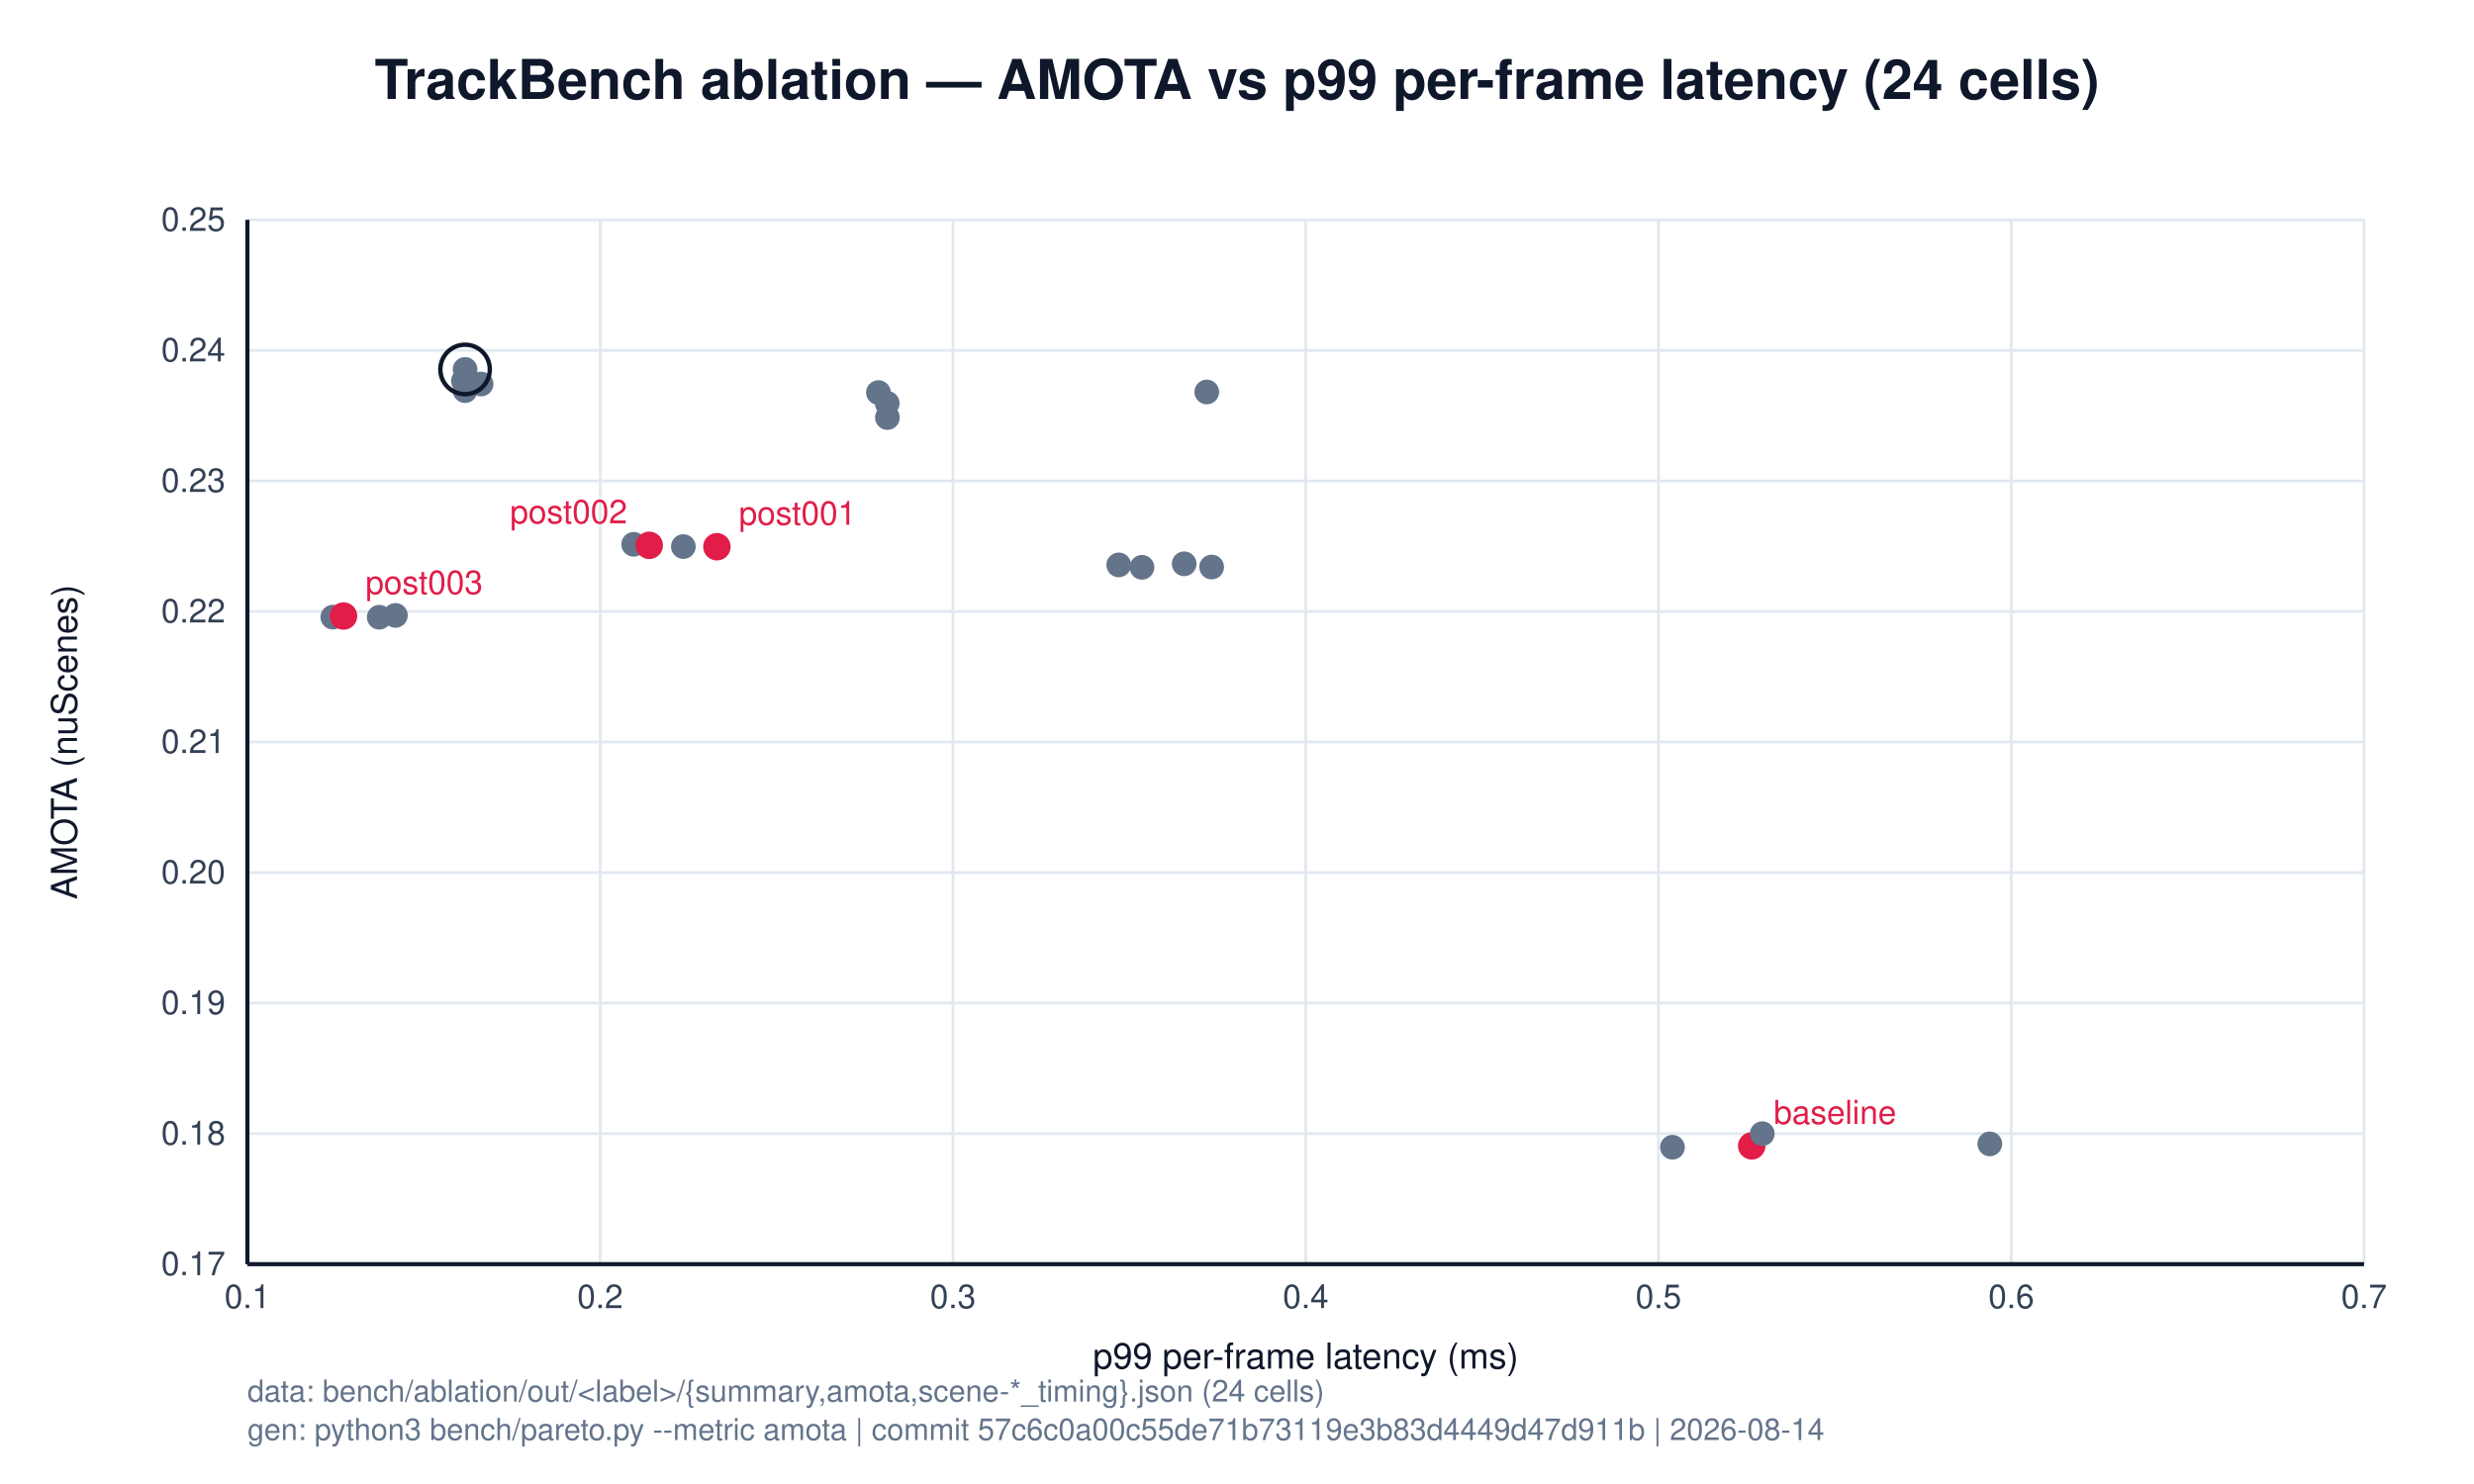
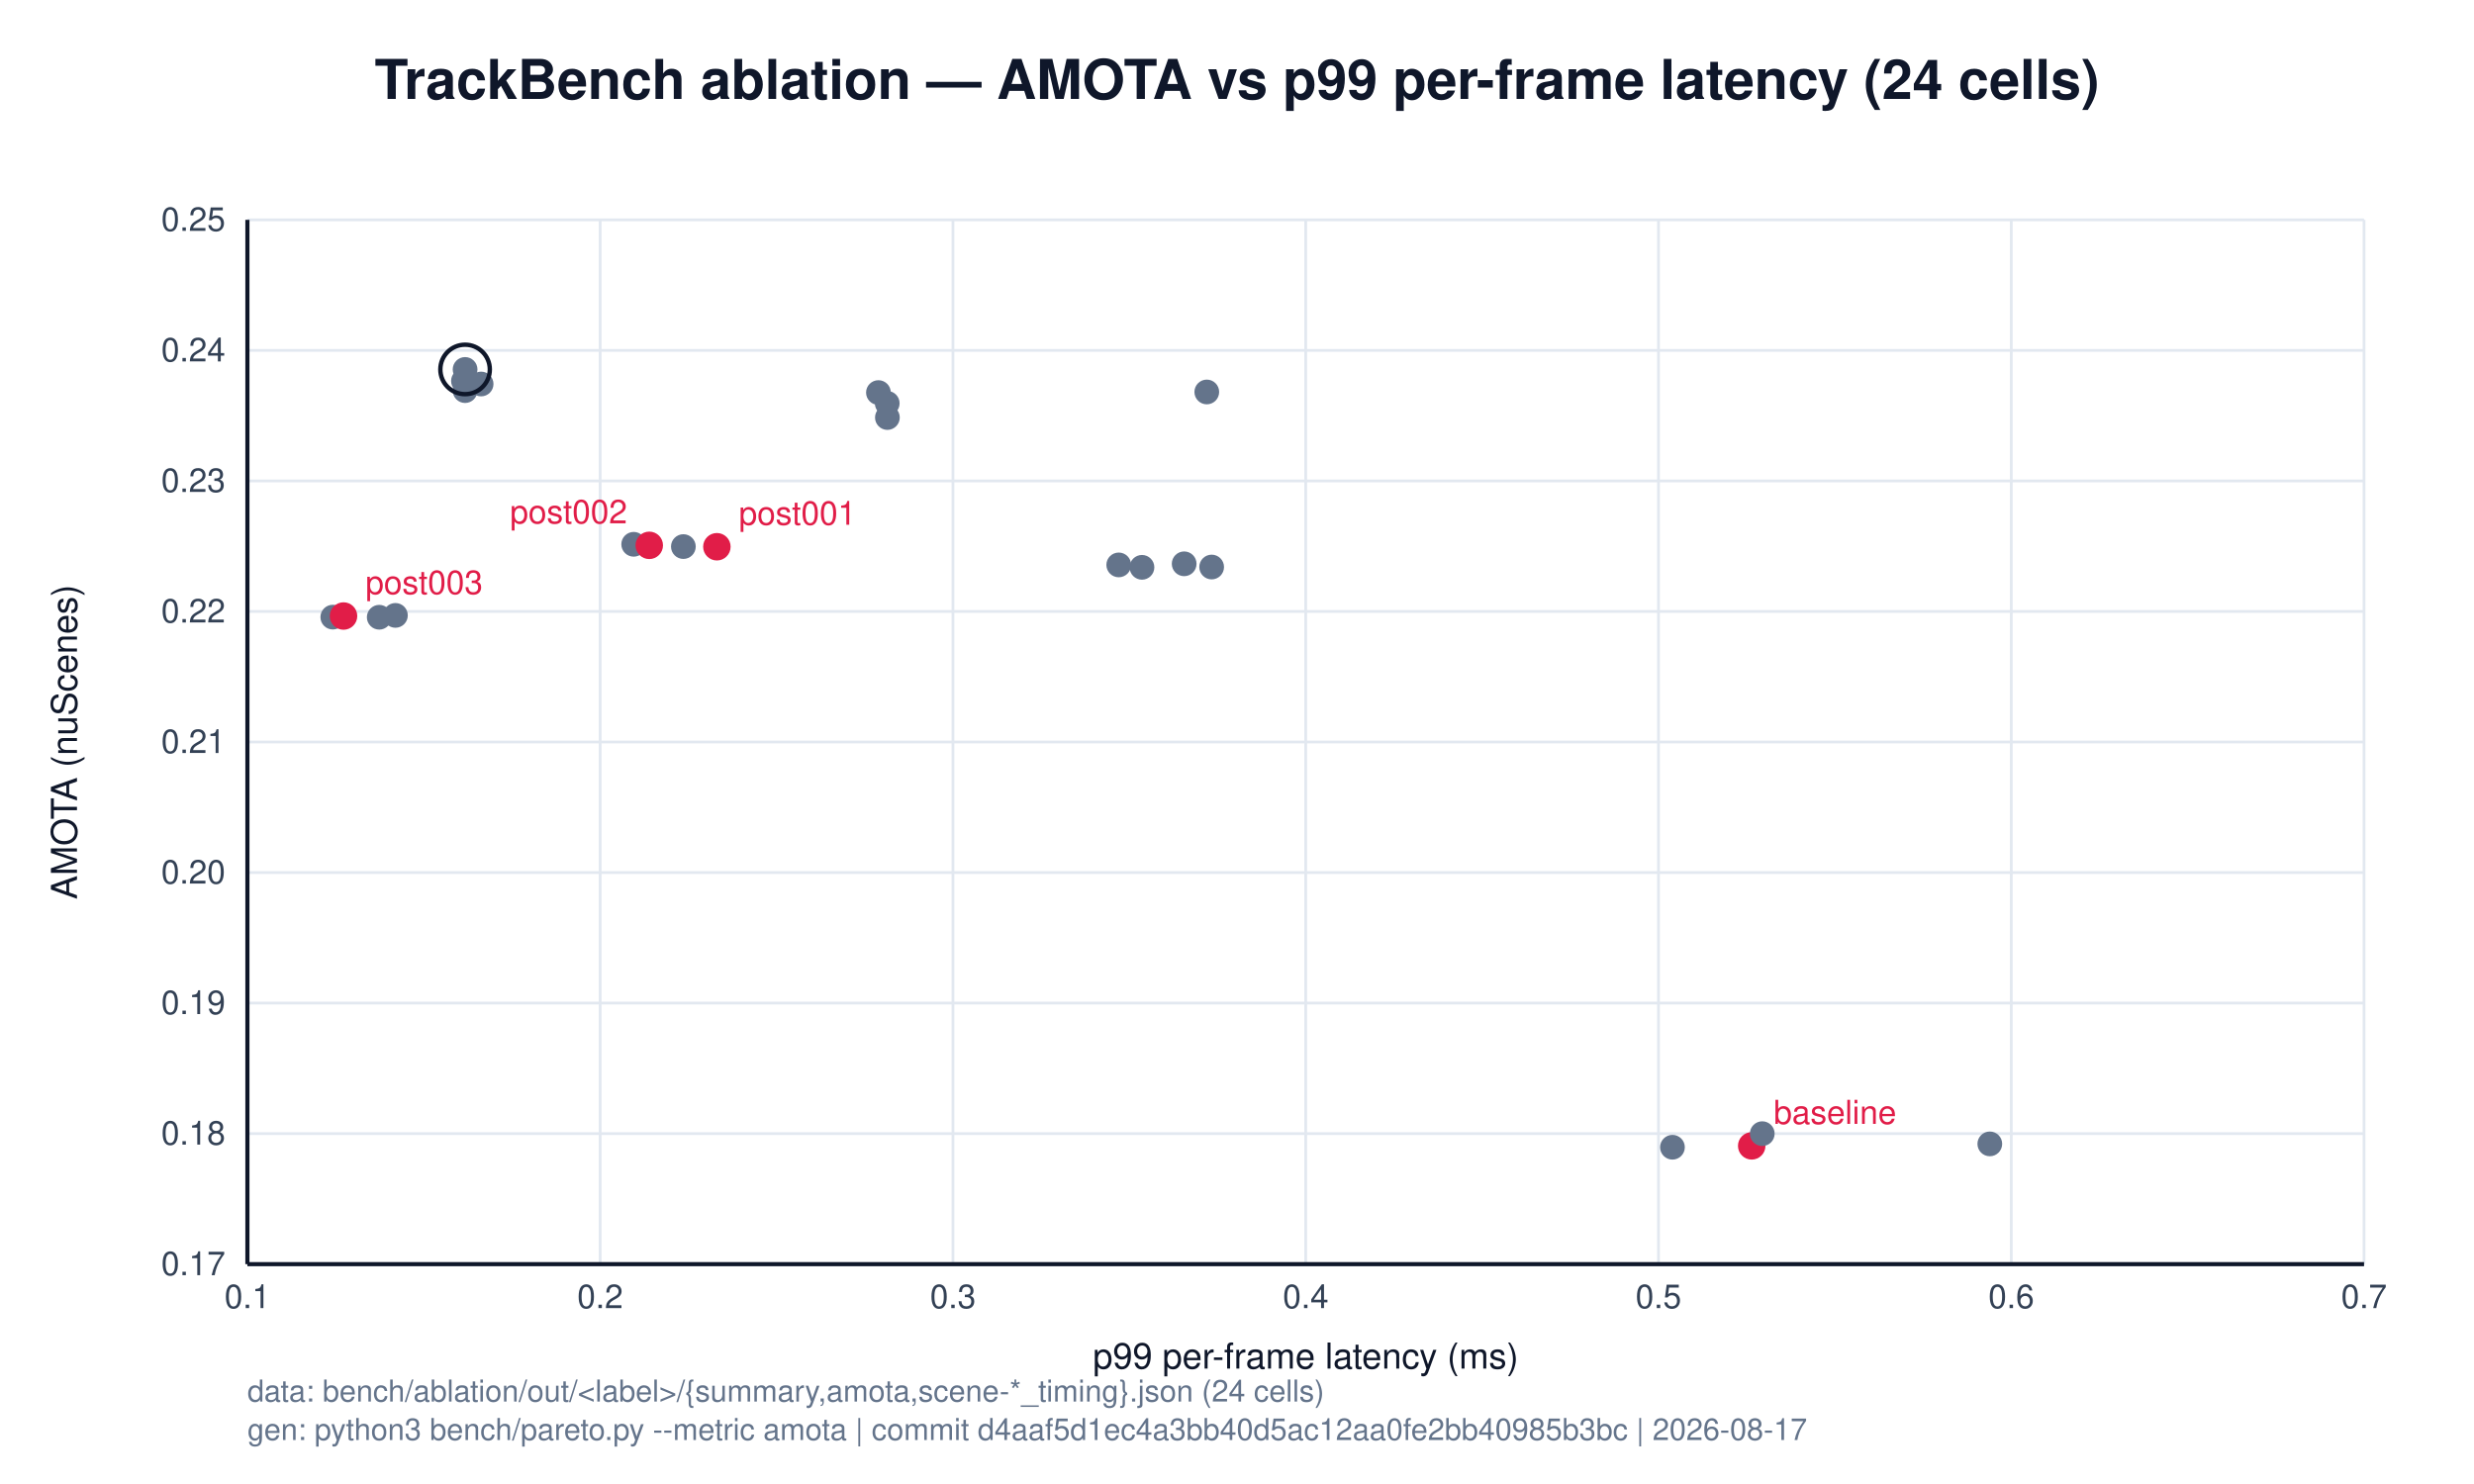
<svg xmlns="http://www.w3.org/2000/svg" width="900" height="540" viewBox="0 0 900 540" font-family="Helvetica, Arial, sans-serif">
  <rect width="900" height="540" fill="#ffffff" />
  <text x="450" y="36" font-size="20" font-weight="bold" text-anchor="middle" fill="#0f172a">TrackBench ablation — AMOTA vs p99 per-frame latency (24 cells)</text>
  <line x1="90.00" y1="80.0" x2="90.00" y2="460.0" stroke="#e2e8f0" stroke-width="1" />
  <text x="90.00" y="476.0" font-size="12" text-anchor="middle" fill="#334155">0.1</text>
  <line x1="218.33" y1="80.0" x2="218.33" y2="460.0" stroke="#e2e8f0" stroke-width="1" />
  <text x="218.33" y="476.0" font-size="12" text-anchor="middle" fill="#334155">0.2</text>
  <line x1="346.67" y1="80.0" x2="346.67" y2="460.0" stroke="#e2e8f0" stroke-width="1" />
  <text x="346.67" y="476.0" font-size="12" text-anchor="middle" fill="#334155">0.3</text>
  <line x1="475.00" y1="80.0" x2="475.00" y2="460.0" stroke="#e2e8f0" stroke-width="1" />
  <text x="475.00" y="476.0" font-size="12" text-anchor="middle" fill="#334155">0.4</text>
  <line x1="603.33" y1="80.0" x2="603.33" y2="460.0" stroke="#e2e8f0" stroke-width="1" />
  <text x="603.33" y="476.0" font-size="12" text-anchor="middle" fill="#334155">0.5</text>
  <line x1="731.67" y1="80.0" x2="731.67" y2="460.0" stroke="#e2e8f0" stroke-width="1" />
  <text x="731.67" y="476.0" font-size="12" text-anchor="middle" fill="#334155">0.6</text>
  <line x1="860.00" y1="80.0" x2="860.00" y2="460.0" stroke="#e2e8f0" stroke-width="1" />
  <text x="860.00" y="476.0" font-size="12" text-anchor="middle" fill="#334155">0.7</text>
  <line x1="90.0" y1="460.00" x2="860.0" y2="460.00" stroke="#e2e8f0" stroke-width="1" />
  <text x="82.0" y="460.00" font-size="12" text-anchor="end" dominant-baseline="middle" fill="#334155">0.17</text>
  <line x1="90.0" y1="412.50" x2="860.0" y2="412.50" stroke="#e2e8f0" stroke-width="1" />
  <text x="82.0" y="412.50" font-size="12" text-anchor="end" dominant-baseline="middle" fill="#334155">0.18</text>
  <line x1="90.0" y1="365.00" x2="860.0" y2="365.00" stroke="#e2e8f0" stroke-width="1" />
  <text x="82.0" y="365.00" font-size="12" text-anchor="end" dominant-baseline="middle" fill="#334155">0.19</text>
  <line x1="90.0" y1="317.50" x2="860.0" y2="317.50" stroke="#e2e8f0" stroke-width="1" />
  <text x="82.0" y="317.50" font-size="12" text-anchor="end" dominant-baseline="middle" fill="#334155">0.20</text>
  <line x1="90.0" y1="270.00" x2="860.0" y2="270.00" stroke="#e2e8f0" stroke-width="1" />
  <text x="82.0" y="270.00" font-size="12" text-anchor="end" dominant-baseline="middle" fill="#334155">0.21</text>
  <line x1="90.0" y1="222.50" x2="860.0" y2="222.50" stroke="#e2e8f0" stroke-width="1" />
  <text x="82.0" y="222.50" font-size="12" text-anchor="end" dominant-baseline="middle" fill="#334155">0.22</text>
  <line x1="90.0" y1="175.00" x2="860.0" y2="175.00" stroke="#e2e8f0" stroke-width="1" />
  <text x="82.0" y="175.00" font-size="12" text-anchor="end" dominant-baseline="middle" fill="#334155">0.23</text>
  <line x1="90.0" y1="127.50" x2="860.0" y2="127.50" stroke="#e2e8f0" stroke-width="1" />
  <text x="82.0" y="127.50" font-size="12" text-anchor="end" dominant-baseline="middle" fill="#334155">0.24</text>
  <line x1="90.0" y1="80.00" x2="860.0" y2="80.00" stroke="#e2e8f0" stroke-width="1" />
  <text x="82.0" y="80.00" font-size="12" text-anchor="end" dominant-baseline="middle" fill="#334155">0.25</text>
  <line x1="90.0" y1="460.0" x2="860.0" y2="460.0" stroke="#0f172a" stroke-width="1.5" />
  <line x1="90.0" y1="80.0" x2="90.0" y2="460.0" stroke="#0f172a" stroke-width="1.5" />
  <circle cx="415.43" cy="206.44" r="4.5" fill="#64748b" />
  <circle cx="248.60" cy="198.89" r="4.5" fill="#64748b" />
  <circle cx="137.96" cy="224.60" r="4.5" fill="#64748b" />
  <circle cx="430.78" cy="205.16" r="4.5" fill="#64748b" />
  <circle cx="230.53" cy="198.06" r="4.5" fill="#64748b" />
  <circle cx="143.85" cy="223.93" r="4.5" fill="#64748b" />
  <circle cx="440.78" cy="206.33" r="4.5" fill="#64748b" />
  <circle cx="260.79" cy="198.95" r="5" fill="#e11d48" />
  <circle cx="121.07" cy="224.56" r="4.5" fill="#64748b" />
  <circle cx="406.98" cy="205.56" r="4.5" fill="#64748b" />
  <circle cx="236.19" cy="198.44" r="5" fill="#e11d48" />
  <circle cx="124.97" cy="224.16" r="5" fill="#e11d48" />
  <circle cx="637.24" cy="416.96" r="5" fill="#e11d48" />
  <circle cx="322.76" cy="146.76" r="4.5" fill="#64748b" />
  <circle cx="169.19" cy="142.14" r="4.5" fill="#64748b" />
  <circle cx="641.08" cy="412.52" r="4.5" fill="#64748b" />
  <circle cx="319.56" cy="142.85" r="4.5" fill="#64748b" />
  <circle cx="169.19" cy="134.43" r="4.5" fill="#64748b" />
  <circle cx="608.41" cy="417.46" r="4.5" fill="#64748b" />
  <circle cx="322.82" cy="151.93" r="4.5" fill="#64748b" />
  <circle cx="175.02" cy="139.73" r="4.5" fill="#64748b" />
  <circle cx="723.86" cy="416.24" r="4.5" fill="#64748b" />
  <circle cx="439.01" cy="142.63" r="4.5" fill="#64748b" />
  <circle cx="168.60" cy="138.62" r="4.5" fill="#64748b" />
  <circle cx="169.19" cy="134.43" r="9" fill="none" stroke="#0f172a" stroke-width="1.6" />
  <text x="268.79" y="190.95" font-size="12" text-anchor="start" fill="#e11d48">post001</text>
  <text x="228.19" y="190.44" font-size="12" text-anchor="end" fill="#e11d48">post002</text>
  <text x="132.97" y="216.16" font-size="12" text-anchor="start" fill="#e11d48">post003</text>
  <text x="645.24" y="408.96" font-size="12" text-anchor="start" fill="#e11d48">baseline</text>
  <text x="475" y="498" font-size="13" text-anchor="middle" fill="#0f172a">p99 per-frame latency (ms)</text>
  <text x="28" y="270" font-size="13" text-anchor="middle" fill="#0f172a" transform="rotate(-90 28 270)">AMOTA (nuScenes)</text>
  <text x="90" y="510" font-size="11" fill="#64748b">data: bench/ablation/out/&lt;label&gt;/{summary,amota,scene-*_timing}.json (24 cells)</text>
-   <text x="90" y="524" font-size="11" fill="#64748b">gen: python3 bench/pareto.py --metric amota | commit 57c6c0a00c55de71b73119e3b83d4449d47d911b | 2026-08-14</text>
+   <text x="90" y="524" font-size="11" fill="#64748b">gen: python3 bench/pareto.py --metric amota | commit d4aaf5d1ec4a3bb40d5ac12aa0fe2bb40985b3bc | 2026-08-17</text>
</svg>
